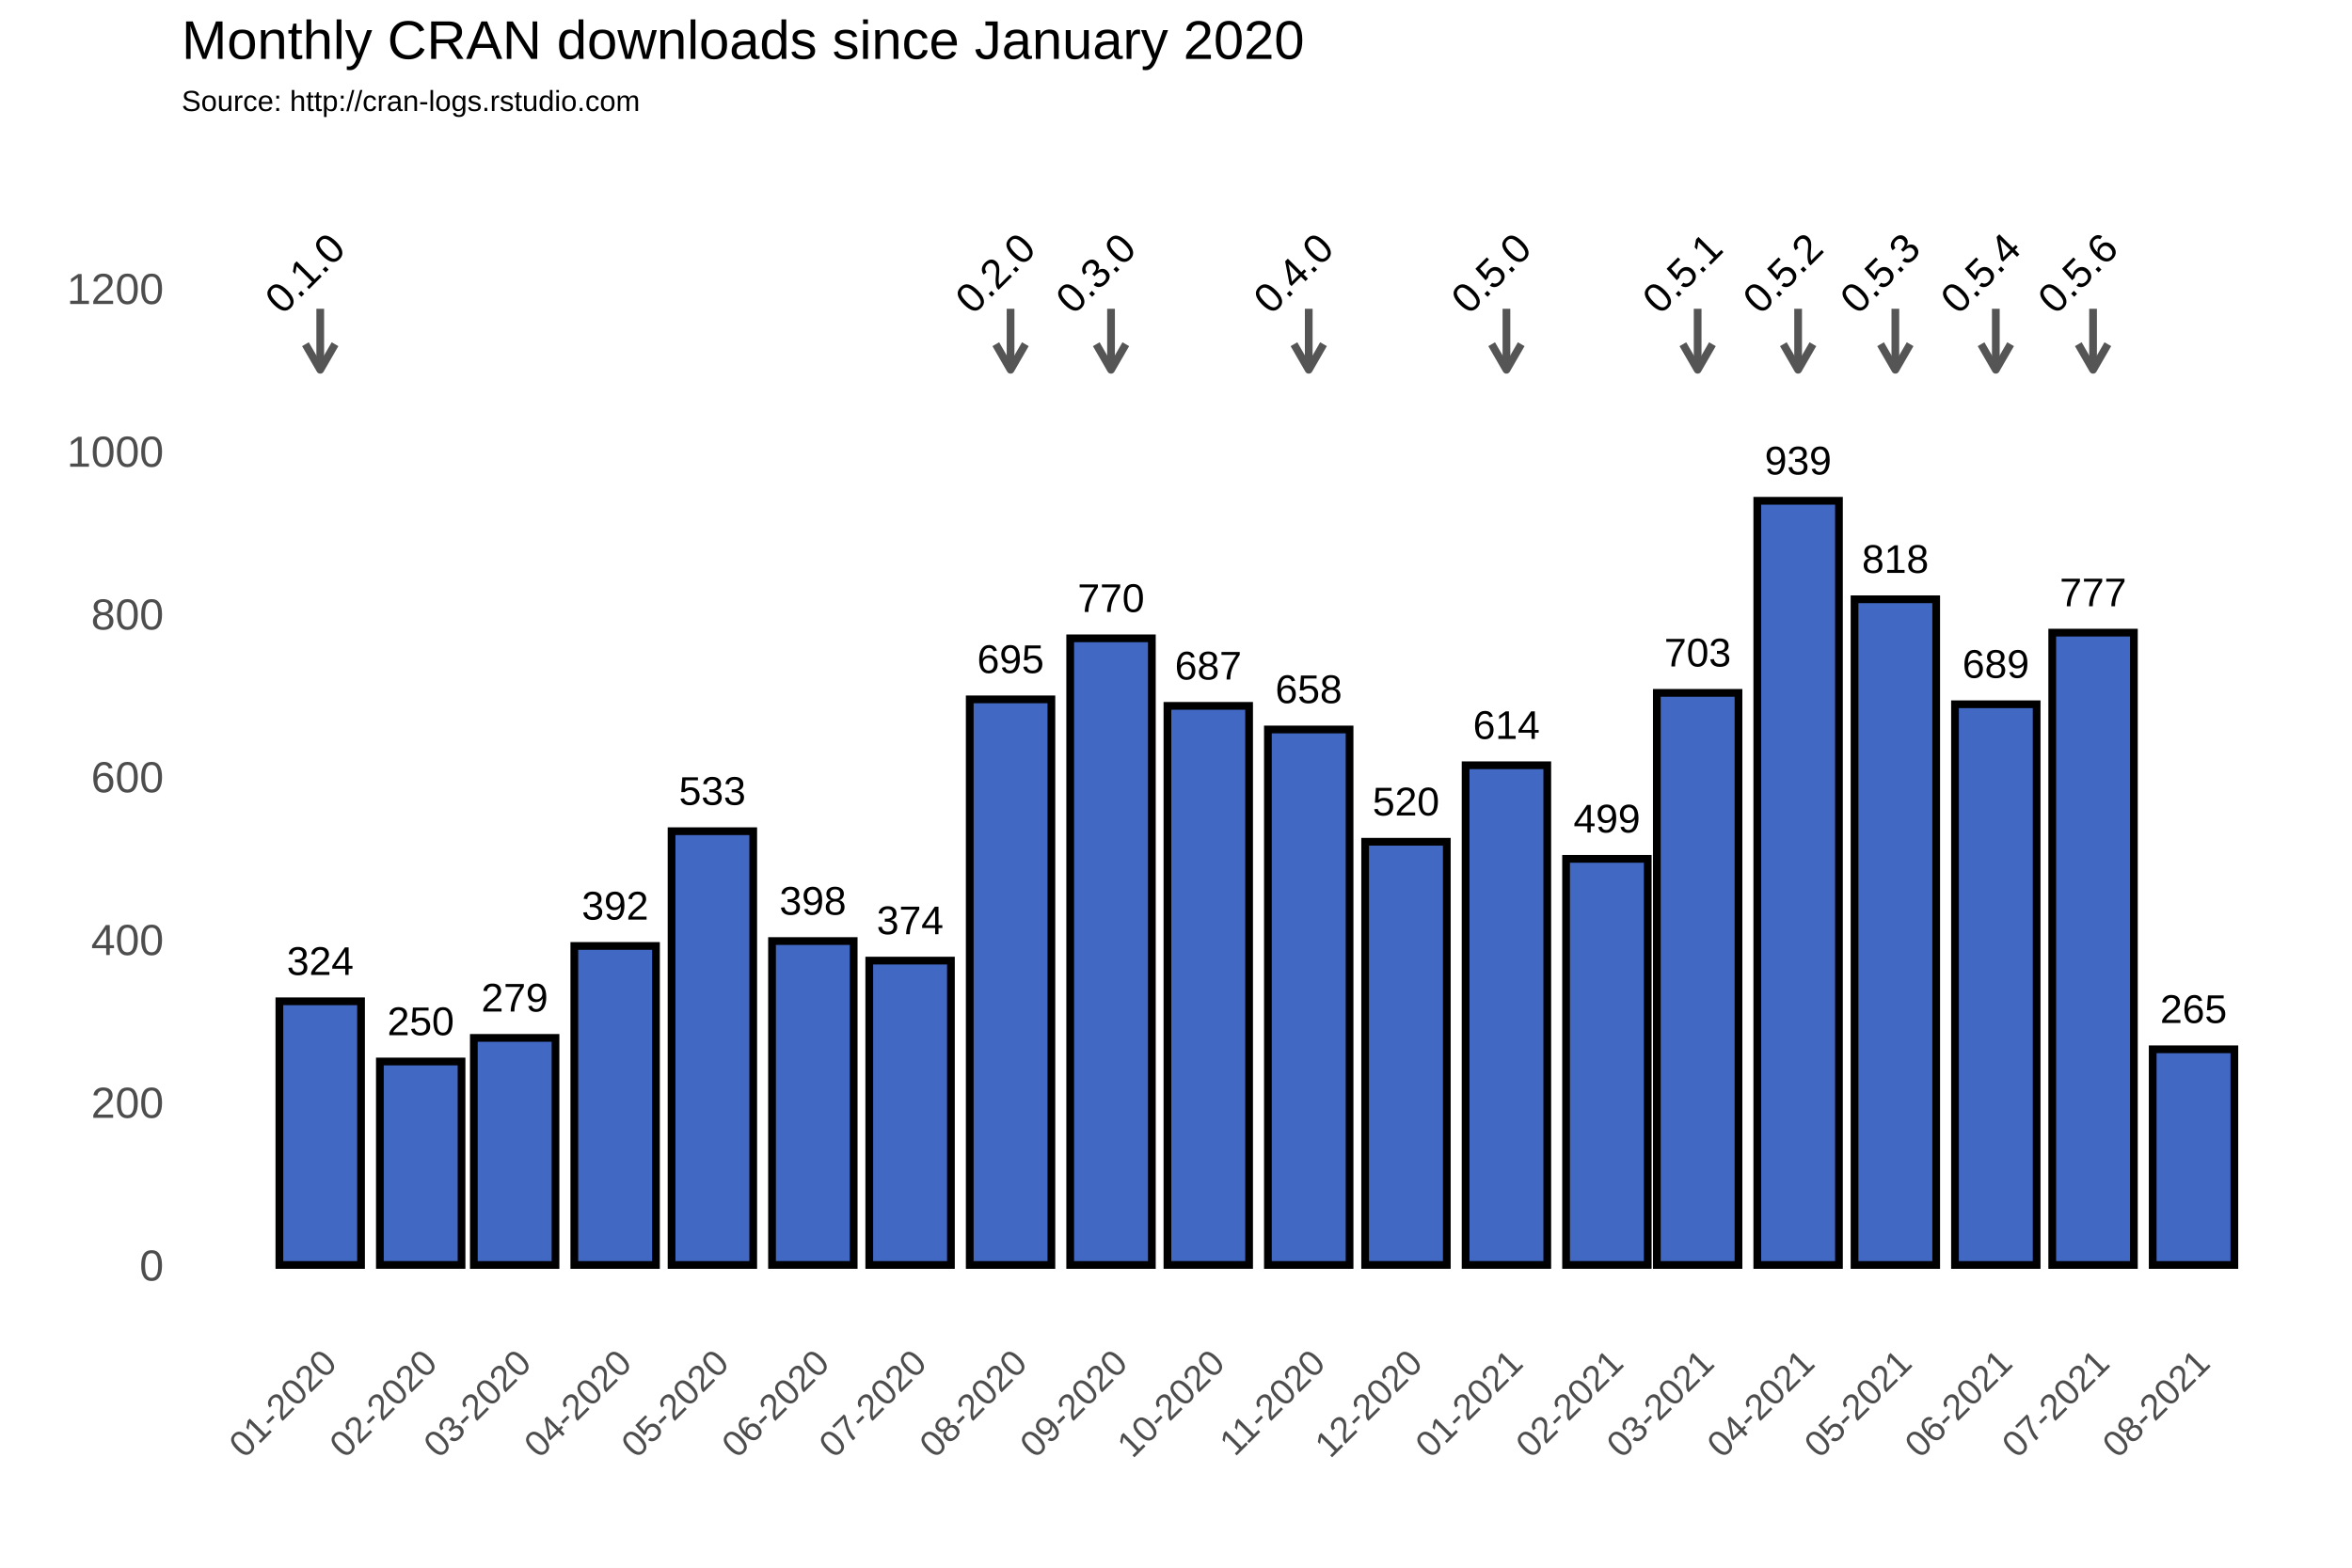
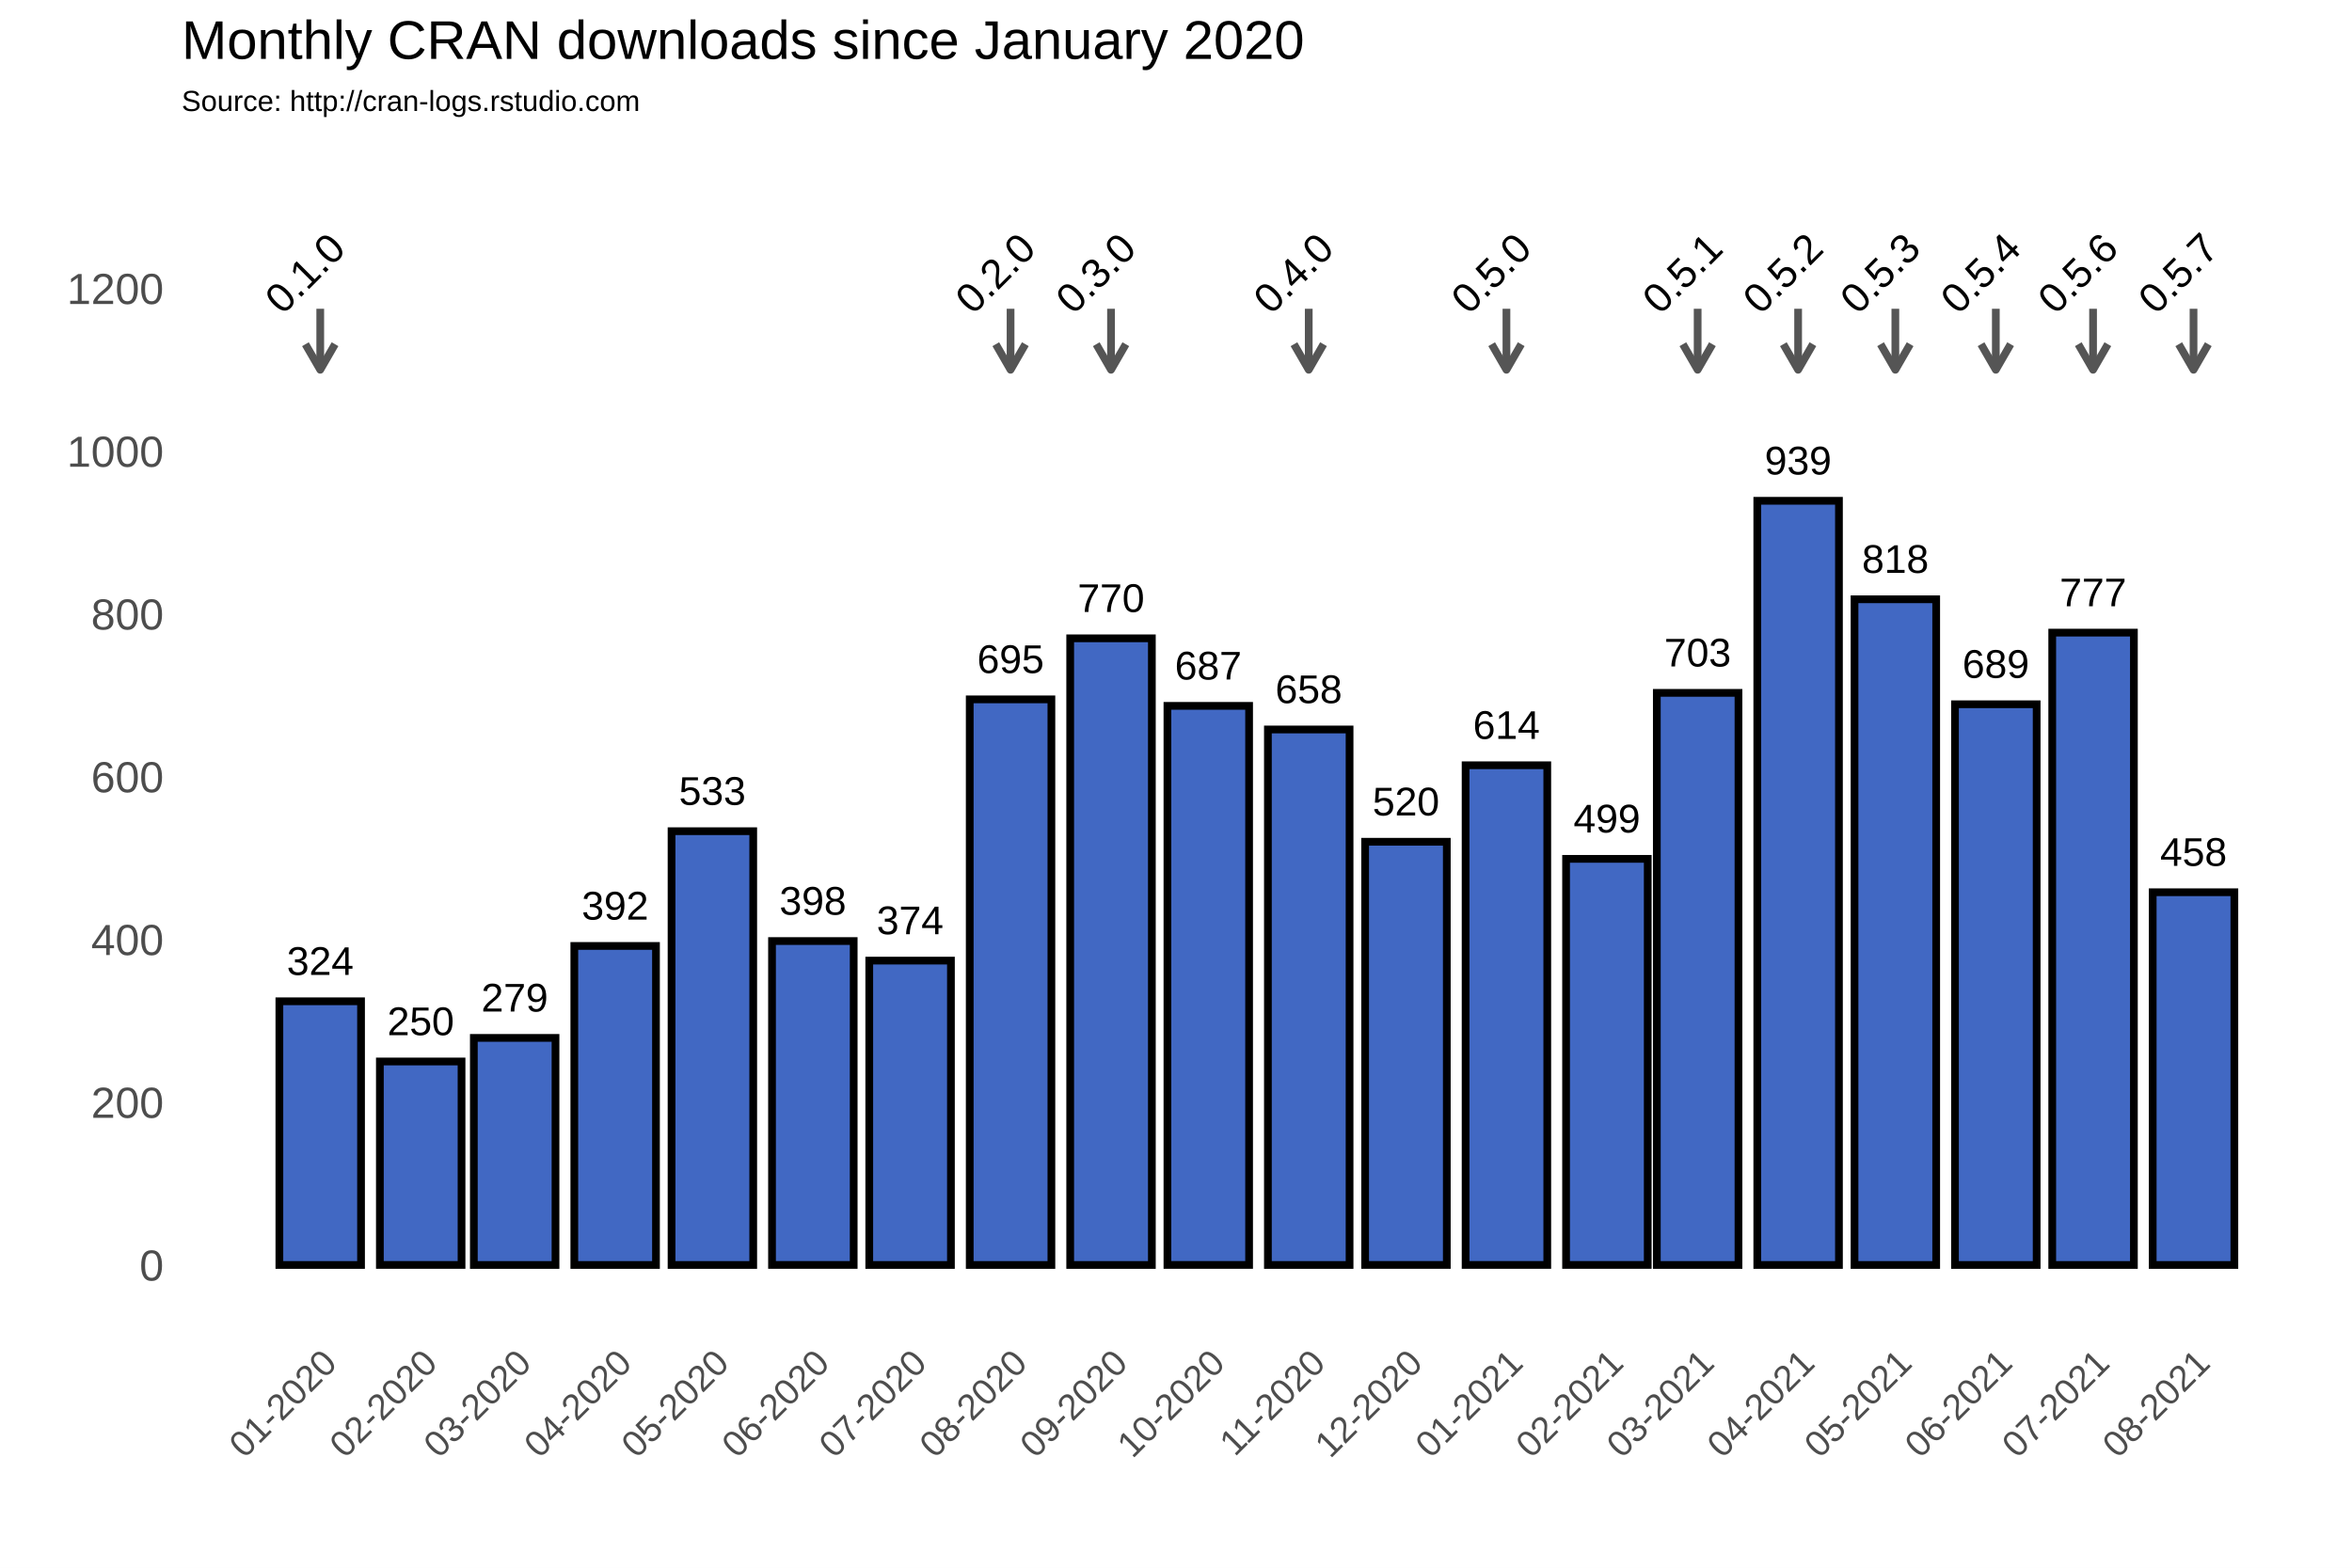
<svg xmlns="http://www.w3.org/2000/svg" class="svglite" width="648.00pt" height="432.00pt" viewBox="0 0 648.00 432.00">
  <defs>
    <style type="text/css">
    .svglite line, .svglite polyline, .svglite polygon, .svglite path, .svglite rect, .svglite circle {
      fill: none;
      stroke: #000000;
      stroke-linecap: round;
      stroke-linejoin: round;
      stroke-miterlimit: 10.00;
    }
  </style>
  </defs>
  <rect width="100%" height="100%" style="stroke: none; fill: #FFFFFF;" />
  <defs>
    <clipPath id="cpMC4wMHw2NDguMDB8MC4wMHw0MzIuMDA=">
      <rect x="0.00" y="0.00" width="648.00" height="432.00" />
    </clipPath>
  </defs>
  <g clip-path="url(#cpMC4wMHw2NDguMDB8MC4wMHw0MzIuMDA=)">
    <rect x="0.00" y="0.00" width="648.00" height="432.00" style="stroke-width: 1.07; stroke: #FFFFFF; fill: #FFFFFF;" />
  </g>
  <defs>
    <clipPath id="cpNTAuMDR8NjQyLjUyfDM3Ljc2fDM2My4zOA==">
      <rect x="50.04" y="37.76" width="592.48" height="325.62" />
    </clipPath>
  </defs>
  <g clip-path="url(#cpNTAuMDR8NjQyLjUyfDM3Ljc2fDM2My4zOA==)">
    <rect x="50.04" y="37.76" width="592.48" height="325.62" style="stroke-width: 1.07; stroke: none;" />
    <polyline points="50.04,326.15 642.52,326.15 " style="stroke-width: 0.53; stroke: #FFFFFF; stroke-linecap: butt;" />
    <polyline points="50.04,281.30 642.52,281.30 " style="stroke-width: 0.53; stroke: #FFFFFF; stroke-linecap: butt;" />
    <polyline points="50.04,236.45 642.52,236.45 " style="stroke-width: 0.53; stroke: #FFFFFF; stroke-linecap: butt;" />
    <polyline points="50.04,191.60 642.52,191.60 " style="stroke-width: 0.53; stroke: #FFFFFF; stroke-linecap: butt;" />
    <polyline points="50.04,146.75 642.52,146.75 " style="stroke-width: 0.53; stroke: #FFFFFF; stroke-linecap: butt;" />
    <polyline points="50.04,101.90 642.52,101.90 " style="stroke-width: 0.53; stroke: #FFFFFF; stroke-linecap: butt;" />
    <polyline points="50.04,57.04 642.52,57.04 " style="stroke-width: 0.53; stroke: #FFFFFF; stroke-linecap: butt;" />
    <polyline points="60.54,363.38 60.54,37.76 " style="stroke-width: 0.53; stroke: #FFFFFF; stroke-linecap: butt;" />
    <polyline points="74.38,363.38 74.38,37.76 " style="stroke-width: 0.53; stroke: #FFFFFF; stroke-linecap: butt;" />
    <polyline points="102.07,363.38 102.07,37.76 " style="stroke-width: 0.53; stroke: #FFFFFF; stroke-linecap: butt;" />
    <polyline points="128.85,363.38 128.85,37.76 " style="stroke-width: 0.53; stroke: #FFFFFF; stroke-linecap: butt;" />
    <polyline points="155.64,363.38 155.64,37.76 " style="stroke-width: 0.53; stroke: #FFFFFF; stroke-linecap: butt;" />
    <polyline points="182.88,363.38 182.88,37.76 " style="stroke-width: 0.53; stroke: #FFFFFF; stroke-linecap: butt;" />
    <polyline points="210.11,363.38 210.11,37.76 " style="stroke-width: 0.53; stroke: #FFFFFF; stroke-linecap: butt;" />
    <polyline points="237.34,363.38 237.34,37.76 " style="stroke-width: 0.53; stroke: #FFFFFF; stroke-linecap: butt;" />
    <polyline points="264.58,363.38 264.58,37.76 " style="stroke-width: 0.53; stroke: #FFFFFF; stroke-linecap: butt;" />
    <polyline points="292.26,363.38 292.26,37.76 " style="stroke-width: 0.53; stroke: #FFFFFF; stroke-linecap: butt;" />
    <polyline points="319.49,363.38 319.49,37.76 " style="stroke-width: 0.53; stroke: #FFFFFF; stroke-linecap: butt;" />
    <polyline points="346.73,363.38 346.73,37.76 " style="stroke-width: 0.53; stroke: #FFFFFF; stroke-linecap: butt;" />
    <polyline points="373.96,363.38 373.96,37.76 " style="stroke-width: 0.53; stroke: #FFFFFF; stroke-linecap: butt;" />
    <polyline points="401.20,363.38 401.20,37.76 " style="stroke-width: 0.53; stroke: #FFFFFF; stroke-linecap: butt;" />
    <polyline points="428.88,363.38 428.88,37.76 " style="stroke-width: 0.53; stroke: #FFFFFF; stroke-linecap: butt;" />
    <polyline points="455.22,363.38 455.22,37.76 " style="stroke-width: 0.53; stroke: #FFFFFF; stroke-linecap: butt;" />
    <polyline points="481.56,363.38 481.56,37.76 " style="stroke-width: 0.53; stroke: #FFFFFF; stroke-linecap: butt;" />
    <polyline points="508.80,363.38 508.80,37.76 " style="stroke-width: 0.53; stroke: #FFFFFF; stroke-linecap: butt;" />
    <polyline points="536.03,363.38 536.03,37.76 " style="stroke-width: 0.53; stroke: #FFFFFF; stroke-linecap: butt;" />
    <polyline points="563.26,363.38 563.26,37.76 " style="stroke-width: 0.53; stroke: #FFFFFF; stroke-linecap: butt;" />
    <polyline points="590.50,363.38 590.50,37.76 " style="stroke-width: 0.53; stroke: #FFFFFF; stroke-linecap: butt;" />
    <polyline points="618.18,363.38 618.18,37.76 " style="stroke-width: 0.53; stroke: #FFFFFF; stroke-linecap: butt;" />
    <polyline points="632.02,363.38 632.02,37.76 " style="stroke-width: 0.53; stroke: #FFFFFF; stroke-linecap: butt;" />
    <polyline points="50.04,348.58 642.52,348.58 " style="stroke-width: 1.07; stroke: #FFFFFF; stroke-linecap: butt;" />
    <polyline points="50.04,303.73 642.52,303.73 " style="stroke-width: 1.07; stroke: #FFFFFF; stroke-linecap: butt;" />
    <polyline points="50.04,258.88 642.52,258.88 " style="stroke-width: 1.07; stroke: #FFFFFF; stroke-linecap: butt;" />
    <polyline points="50.04,214.02 642.52,214.02 " style="stroke-width: 1.07; stroke: #FFFFFF; stroke-linecap: butt;" />
    <polyline points="50.04,169.17 642.52,169.17 " style="stroke-width: 1.07; stroke: #FFFFFF; stroke-linecap: butt;" />
    <polyline points="50.04,124.32 642.52,124.32 " style="stroke-width: 1.07; stroke: #FFFFFF; stroke-linecap: butt;" />
    <polyline points="50.04,79.47 642.52,79.47 " style="stroke-width: 1.07; stroke: #FFFFFF; stroke-linecap: butt;" />
    <polyline points="88.23,363.38 88.23,37.76 " style="stroke-width: 1.07; stroke: #FFFFFF; stroke-linecap: butt;" />
    <polyline points="115.91,363.38 115.91,37.76 " style="stroke-width: 1.07; stroke: #FFFFFF; stroke-linecap: butt;" />
    <polyline points="141.80,363.38 141.80,37.76 " style="stroke-width: 1.07; stroke: #FFFFFF; stroke-linecap: butt;" />
    <polyline points="169.48,363.38 169.48,37.76 " style="stroke-width: 1.07; stroke: #FFFFFF; stroke-linecap: butt;" />
    <polyline points="196.27,363.38 196.27,37.76 " style="stroke-width: 1.07; stroke: #FFFFFF; stroke-linecap: butt;" />
    <polyline points="223.95,363.38 223.95,37.76 " style="stroke-width: 1.07; stroke: #FFFFFF; stroke-linecap: butt;" />
    <polyline points="250.74,363.38 250.74,37.76 " style="stroke-width: 1.07; stroke: #FFFFFF; stroke-linecap: butt;" />
    <polyline points="278.42,363.38 278.42,37.76 " style="stroke-width: 1.07; stroke: #FFFFFF; stroke-linecap: butt;" />
    <polyline points="306.10,363.38 306.10,37.76 " style="stroke-width: 1.07; stroke: #FFFFFF; stroke-linecap: butt;" />
    <polyline points="332.89,363.38 332.89,37.76 " style="stroke-width: 1.07; stroke: #FFFFFF; stroke-linecap: butt;" />
    <polyline points="360.57,363.38 360.57,37.76 " style="stroke-width: 1.07; stroke: #FFFFFF; stroke-linecap: butt;" />
    <polyline points="387.36,363.38 387.36,37.76 " style="stroke-width: 1.07; stroke: #FFFFFF; stroke-linecap: butt;" />
    <polyline points="415.04,363.38 415.04,37.76 " style="stroke-width: 1.07; stroke: #FFFFFF; stroke-linecap: butt;" />
    <polyline points="442.72,363.38 442.72,37.76 " style="stroke-width: 1.07; stroke: #FFFFFF; stroke-linecap: butt;" />
    <polyline points="467.72,363.38 467.72,37.76 " style="stroke-width: 1.07; stroke: #FFFFFF; stroke-linecap: butt;" />
    <polyline points="495.40,363.38 495.40,37.76 " style="stroke-width: 1.07; stroke: #FFFFFF; stroke-linecap: butt;" />
    <polyline points="522.19,363.38 522.19,37.76 " style="stroke-width: 1.07; stroke: #FFFFFF; stroke-linecap: butt;" />
    <polyline points="549.87,363.38 549.87,37.76 " style="stroke-width: 1.07; stroke: #FFFFFF; stroke-linecap: butt;" />
    <polyline points="576.66,363.38 576.66,37.76 " style="stroke-width: 1.07; stroke: #FFFFFF; stroke-linecap: butt;" />
    <polyline points="604.34,363.38 604.34,37.76 " style="stroke-width: 1.07; stroke: #FFFFFF; stroke-linecap: butt;" />
    <rect x="76.97" y="275.92" width="22.50" height="72.66" style="stroke-width: 2.13; stroke-linecap: square; stroke-linejoin: miter; fill: #4168C3;" />
    <rect x="104.66" y="292.51" width="22.50" height="56.06" style="stroke-width: 2.13; stroke-linecap: square; stroke-linejoin: miter; fill: #4168C3;" />
    <rect x="130.55" y="286.01" width="22.50" height="62.57" style="stroke-width: 2.13; stroke-linecap: square; stroke-linejoin: miter; fill: #4168C3;" />
    <rect x="158.23" y="260.67" width="22.50" height="87.91" style="stroke-width: 2.13; stroke-linecap: square; stroke-linejoin: miter; fill: #4168C3;" />
    <rect x="185.02" y="229.05" width="22.50" height="119.53" style="stroke-width: 2.13; stroke-linecap: square; stroke-linejoin: miter; fill: #4168C3;" />
    <rect x="212.70" y="259.32" width="22.50" height="89.25" style="stroke-width: 2.13; stroke-linecap: square; stroke-linejoin: miter; fill: #4168C3;" />
    <rect x="239.49" y="264.71" width="22.50" height="83.87" style="stroke-width: 2.13; stroke-linecap: square; stroke-linejoin: miter; fill: #4168C3;" />
    <rect x="267.17" y="192.72" width="22.50" height="155.86" style="stroke-width: 2.13; stroke-linecap: square; stroke-linejoin: miter; fill: #4168C3;" />
    <rect x="294.85" y="175.90" width="22.50" height="172.68" style="stroke-width: 2.13; stroke-linecap: square; stroke-linejoin: miter; fill: #4168C3;" />
    <rect x="321.64" y="194.51" width="22.50" height="154.06" style="stroke-width: 2.13; stroke-linecap: square; stroke-linejoin: miter; fill: #4168C3;" />
    <rect x="349.32" y="201.02" width="22.50" height="147.56" style="stroke-width: 2.13; stroke-linecap: square; stroke-linejoin: miter; fill: #4168C3;" />
    <rect x="376.11" y="231.96" width="22.50" height="116.61" style="stroke-width: 2.13; stroke-linecap: square; stroke-linejoin: miter; fill: #4168C3;" />
    <rect x="403.79" y="210.88" width="22.50" height="137.69" style="stroke-width: 2.13; stroke-linecap: square; stroke-linejoin: miter; fill: #4168C3;" />
    <rect x="431.47" y="236.67" width="22.50" height="111.90" style="stroke-width: 2.13; stroke-linecap: square; stroke-linejoin: miter; fill: #4168C3;" />
    <rect x="456.47" y="190.93" width="22.50" height="157.65" style="stroke-width: 2.13; stroke-linecap: square; stroke-linejoin: miter; fill: #4168C3;" />
    <rect x="484.15" y="138.00" width="22.50" height="210.58" style="stroke-width: 2.13; stroke-linecap: square; stroke-linejoin: miter; fill: #4168C3;" />
    <rect x="510.94" y="165.14" width="22.50" height="183.44" style="stroke-width: 2.13; stroke-linecap: square; stroke-linejoin: miter; fill: #4168C3;" />
    <rect x="538.62" y="194.07" width="22.50" height="154.51" style="stroke-width: 2.13; stroke-linecap: square; stroke-linejoin: miter; fill: #4168C3;" />
    <rect x="565.41" y="174.33" width="22.50" height="174.25" style="stroke-width: 2.13; stroke-linecap: square; stroke-linejoin: miter; fill: #4168C3;" />
-     <rect x="593.09" y="289.15" width="22.50" height="59.43" style="stroke-width: 2.13; stroke-linecap: square; stroke-linejoin: miter; fill: #4168C3;" />
+     <rect x="593.09" y="245.87" width="22.50" height="102.71" style="stroke-width: 2.13; stroke-linecap: square; stroke-linejoin: miter; fill: #4168C3;" />
    <text x="88.23" y="268.66" text-anchor="middle" style="font-size: 11.04px; font-family: Arial;" textLength="18.40px" lengthAdjust="spacingAndGlyphs">324</text>
    <text x="115.91" y="285.25" text-anchor="middle" style="font-size: 11.04px; font-family: Arial;" textLength="18.40px" lengthAdjust="spacingAndGlyphs">250</text>
    <text x="141.80" y="278.75" text-anchor="middle" style="font-size: 11.04px; font-family: Arial;" textLength="18.40px" lengthAdjust="spacingAndGlyphs">279</text>
    <text x="169.48" y="253.41" text-anchor="middle" style="font-size: 11.04px; font-family: Arial;" textLength="18.40px" lengthAdjust="spacingAndGlyphs">392</text>
    <text x="196.27" y="221.79" text-anchor="middle" style="font-size: 11.04px; font-family: Arial;" textLength="18.40px" lengthAdjust="spacingAndGlyphs">533</text>
    <text x="223.95" y="252.06" text-anchor="middle" style="font-size: 11.04px; font-family: Arial;" textLength="18.40px" lengthAdjust="spacingAndGlyphs">398</text>
    <text x="250.74" y="257.44" text-anchor="middle" style="font-size: 11.04px; font-family: Arial;" textLength="18.40px" lengthAdjust="spacingAndGlyphs">374</text>
    <text x="278.42" y="185.46" text-anchor="middle" style="font-size: 11.04px; font-family: Arial;" textLength="18.40px" lengthAdjust="spacingAndGlyphs">695</text>
    <text x="306.10" y="168.64" text-anchor="middle" style="font-size: 11.04px; font-family: Arial;" textLength="18.40px" lengthAdjust="spacingAndGlyphs">770</text>
    <text x="332.89" y="187.25" text-anchor="middle" style="font-size: 11.04px; font-family: Arial;" textLength="18.40px" lengthAdjust="spacingAndGlyphs">687</text>
    <text x="360.57" y="193.75" text-anchor="middle" style="font-size: 11.04px; font-family: Arial;" textLength="18.40px" lengthAdjust="spacingAndGlyphs">658</text>
    <text x="387.36" y="224.70" text-anchor="middle" style="font-size: 11.04px; font-family: Arial;" textLength="18.40px" lengthAdjust="spacingAndGlyphs">520</text>
    <text x="415.04" y="203.62" text-anchor="middle" style="font-size: 11.04px; font-family: Arial;" textLength="18.40px" lengthAdjust="spacingAndGlyphs">614</text>
    <text x="442.72" y="229.41" text-anchor="middle" style="font-size: 11.04px; font-family: Arial;" textLength="18.40px" lengthAdjust="spacingAndGlyphs">499</text>
    <text x="467.72" y="183.66" text-anchor="middle" style="font-size: 11.04px; font-family: Arial;" textLength="18.40px" lengthAdjust="spacingAndGlyphs">703</text>
    <text x="495.40" y="130.74" text-anchor="middle" style="font-size: 11.04px; font-family: Arial;" textLength="18.40px" lengthAdjust="spacingAndGlyphs">939</text>
    <text x="522.19" y="157.87" text-anchor="middle" style="font-size: 11.04px; font-family: Arial;" textLength="18.40px" lengthAdjust="spacingAndGlyphs">818</text>
    <text x="549.87" y="186.80" text-anchor="middle" style="font-size: 11.04px; font-family: Arial;" textLength="18.40px" lengthAdjust="spacingAndGlyphs">689</text>
    <text x="576.66" y="167.07" text-anchor="middle" style="font-size: 11.04px; font-family: Arial;" textLength="18.40px" lengthAdjust="spacingAndGlyphs">777</text>
-     <text x="604.34" y="281.89" text-anchor="middle" style="font-size: 11.04px; font-family: Arial;" textLength="18.40px" lengthAdjust="spacingAndGlyphs">265</text>
+     <text x="604.34" y="238.60" text-anchor="middle" style="font-size: 11.04px; font-family: Arial;" textLength="18.40px" lengthAdjust="spacingAndGlyphs">458</text>
    <line x1="88.23" y1="85.08" x2="88.23" y2="101.90" style="stroke-width: 2.13; stroke: #555555; stroke-linecap: butt;" />
    <polyline points="84.15,94.85 88.23,101.90 92.30,94.85 " style="stroke-width: 2.13; stroke: #555555; stroke-linecap: butt;" />
    <line x1="278.42" y1="85.08" x2="278.42" y2="101.90" style="stroke-width: 2.13; stroke: #555555; stroke-linecap: butt;" />
    <polyline points="274.35,94.85 278.42,101.90 282.49,94.85 " style="stroke-width: 2.13; stroke: #555555; stroke-linecap: butt;" />
    <line x1="306.10" y1="85.08" x2="306.10" y2="101.90" style="stroke-width: 2.13; stroke: #555555; stroke-linecap: butt;" />
    <polyline points="302.03,94.85 306.10,101.90 310.17,94.85 " style="stroke-width: 2.13; stroke: #555555; stroke-linecap: butt;" />
    <line x1="360.57" y1="85.08" x2="360.57" y2="101.90" style="stroke-width: 2.13; stroke: #555555; stroke-linecap: butt;" />
    <polyline points="356.50,94.85 360.57,101.90 364.64,94.85 " style="stroke-width: 2.13; stroke: #555555; stroke-linecap: butt;" />
    <line x1="415.04" y1="85.08" x2="415.04" y2="101.90" style="stroke-width: 2.13; stroke: #555555; stroke-linecap: butt;" />
    <polyline points="410.97,94.85 415.04,101.90 419.11,94.85 " style="stroke-width: 2.13; stroke: #555555; stroke-linecap: butt;" />
    <line x1="467.72" y1="85.08" x2="467.72" y2="101.90" style="stroke-width: 2.13; stroke: #555555; stroke-linecap: butt;" />
    <polyline points="463.65,94.85 467.72,101.90 471.79,94.85 " style="stroke-width: 2.13; stroke: #555555; stroke-linecap: butt;" />
    <line x1="495.40" y1="85.08" x2="495.40" y2="101.90" style="stroke-width: 2.13; stroke: #555555; stroke-linecap: butt;" />
    <polyline points="491.33,94.85 495.40,101.90 499.47,94.85 " style="stroke-width: 2.13; stroke: #555555; stroke-linecap: butt;" />
    <line x1="522.19" y1="85.08" x2="522.19" y2="101.90" style="stroke-width: 2.13; stroke: #555555; stroke-linecap: butt;" />
    <polyline points="518.12,94.85 522.19,101.90 526.26,94.85 " style="stroke-width: 2.13; stroke: #555555; stroke-linecap: butt;" />
    <line x1="549.87" y1="85.08" x2="549.87" y2="101.90" style="stroke-width: 2.13; stroke: #555555; stroke-linecap: butt;" />
    <polyline points="545.80,94.85 549.87,101.90 553.94,94.85 " style="stroke-width: 2.13; stroke: #555555; stroke-linecap: butt;" />
    <line x1="576.66" y1="85.08" x2="576.66" y2="101.90" style="stroke-width: 2.13; stroke: #555555; stroke-linecap: butt;" />
    <polyline points="572.59,94.85 576.66,101.90 580.73,94.85 " style="stroke-width: 2.13; stroke: #555555; stroke-linecap: butt;" />
+     <line x1="604.34" y1="85.08" x2="604.34" y2="101.90" style="stroke-width: 2.13; stroke: #555555; stroke-linecap: butt;" />
+     <polyline points="600.27,94.85 604.34,101.90 608.41,94.85 " style="stroke-width: 2.13; stroke: #555555; stroke-linecap: butt;" />
    <text transform="translate(86.79,78.03) rotate(-45)" text-anchor="middle" style="font-size: 11.38px; font-family: Arial;" textLength="25.31px" lengthAdjust="spacingAndGlyphs">0.1.0</text>
    <text transform="translate(276.98,78.03) rotate(-45)" text-anchor="middle" style="font-size: 11.38px; font-family: Arial;" textLength="25.31px" lengthAdjust="spacingAndGlyphs">0.2.0</text>
    <text transform="translate(304.66,78.03) rotate(-45)" text-anchor="middle" style="font-size: 11.38px; font-family: Arial;" textLength="25.31px" lengthAdjust="spacingAndGlyphs">0.3.0</text>
    <text transform="translate(359.13,78.03) rotate(-45)" text-anchor="middle" style="font-size: 11.38px; font-family: Arial;" textLength="25.31px" lengthAdjust="spacingAndGlyphs">0.4.0</text>
    <text transform="translate(413.60,78.03) rotate(-45)" text-anchor="middle" style="font-size: 11.38px; font-family: Arial;" textLength="25.31px" lengthAdjust="spacingAndGlyphs">0.5.0</text>
    <text transform="translate(466.28,78.03) rotate(-45)" text-anchor="middle" style="font-size: 11.38px; font-family: Arial;" textLength="25.31px" lengthAdjust="spacingAndGlyphs">0.5.1</text>
    <text transform="translate(493.96,78.03) rotate(-45)" text-anchor="middle" style="font-size: 11.38px; font-family: Arial;" textLength="25.31px" lengthAdjust="spacingAndGlyphs">0.5.2</text>
    <text transform="translate(520.75,78.03) rotate(-45)" text-anchor="middle" style="font-size: 11.38px; font-family: Arial;" textLength="25.31px" lengthAdjust="spacingAndGlyphs">0.5.3</text>
    <text transform="translate(548.43,78.03) rotate(-45)" text-anchor="middle" style="font-size: 11.38px; font-family: Arial;" textLength="25.31px" lengthAdjust="spacingAndGlyphs">0.5.4</text>
    <text transform="translate(575.22,78.03) rotate(-45)" text-anchor="middle" style="font-size: 11.38px; font-family: Arial;" textLength="25.31px" lengthAdjust="spacingAndGlyphs">0.5.6</text>
+     <text transform="translate(602.90,78.03) rotate(-45)" text-anchor="middle" style="font-size: 11.38px; font-family: Arial;" textLength="25.31px" lengthAdjust="spacingAndGlyphs">0.5.7</text>
  </g>
  <g clip-path="url(#cpMC4wMHw2NDguMDB8MC4wMHw0MzIuMDA=)">
    <text x="45.11" y="352.88" text-anchor="end" style="font-size: 12.00px; fill: #4D4D4D; font-family: Arial;" textLength="6.67px" lengthAdjust="spacingAndGlyphs">0</text>
    <text x="45.11" y="308.03" text-anchor="end" style="font-size: 12.00px; fill: #4D4D4D; font-family: Arial;" textLength="20.02px" lengthAdjust="spacingAndGlyphs">200</text>
    <text x="45.11" y="263.17" text-anchor="end" style="font-size: 12.00px; fill: #4D4D4D; font-family: Arial;" textLength="20.02px" lengthAdjust="spacingAndGlyphs">400</text>
    <text x="45.11" y="218.32" text-anchor="end" style="font-size: 12.00px; fill: #4D4D4D; font-family: Arial;" textLength="20.02px" lengthAdjust="spacingAndGlyphs">600</text>
    <text x="45.11" y="173.47" text-anchor="end" style="font-size: 12.00px; fill: #4D4D4D; font-family: Arial;" textLength="20.02px" lengthAdjust="spacingAndGlyphs">800</text>
    <text x="45.11" y="128.62" text-anchor="end" style="font-size: 12.00px; fill: #4D4D4D; font-family: Arial;" textLength="26.70px" lengthAdjust="spacingAndGlyphs">1000</text>
    <text x="45.11" y="83.77" text-anchor="end" style="font-size: 12.00px; fill: #4D4D4D; font-family: Arial;" textLength="26.70px" lengthAdjust="spacingAndGlyphs">1200</text>
    <text transform="translate(93.29,376.17) rotate(-45)" text-anchor="end" style="font-size: 10.00px; fill: #4D4D4D; font-family: Arial;" textLength="36.73px" lengthAdjust="spacingAndGlyphs">01-2020</text>
    <text transform="translate(120.97,376.17) rotate(-45)" text-anchor="end" style="font-size: 10.00px; fill: #4D4D4D; font-family: Arial;" textLength="36.73px" lengthAdjust="spacingAndGlyphs">02-2020</text>
    <text transform="translate(146.87,376.17) rotate(-45)" text-anchor="end" style="font-size: 10.00px; fill: #4D4D4D; font-family: Arial;" textLength="36.73px" lengthAdjust="spacingAndGlyphs">03-2020</text>
    <text transform="translate(174.55,376.17) rotate(-45)" text-anchor="end" style="font-size: 10.00px; fill: #4D4D4D; font-family: Arial;" textLength="36.73px" lengthAdjust="spacingAndGlyphs">04-2020</text>
    <text transform="translate(201.34,376.17) rotate(-45)" text-anchor="end" style="font-size: 10.00px; fill: #4D4D4D; font-family: Arial;" textLength="36.73px" lengthAdjust="spacingAndGlyphs">05-2020</text>
    <text transform="translate(229.02,376.17) rotate(-45)" text-anchor="end" style="font-size: 10.00px; fill: #4D4D4D; font-family: Arial;" textLength="36.73px" lengthAdjust="spacingAndGlyphs">06-2020</text>
    <text transform="translate(255.80,376.17) rotate(-45)" text-anchor="end" style="font-size: 10.00px; fill: #4D4D4D; font-family: Arial;" textLength="36.73px" lengthAdjust="spacingAndGlyphs">07-2020</text>
    <text transform="translate(283.49,376.17) rotate(-45)" text-anchor="end" style="font-size: 10.00px; fill: #4D4D4D; font-family: Arial;" textLength="36.73px" lengthAdjust="spacingAndGlyphs">08-2020</text>
    <text transform="translate(311.17,376.17) rotate(-45)" text-anchor="end" style="font-size: 10.00px; fill: #4D4D4D; font-family: Arial;" textLength="36.73px" lengthAdjust="spacingAndGlyphs">09-2020</text>
    <text transform="translate(337.95,376.17) rotate(-45)" text-anchor="end" style="font-size: 10.00px; fill: #4D4D4D; font-family: Arial;" textLength="36.73px" lengthAdjust="spacingAndGlyphs">10-2020</text>
    <text transform="translate(365.63,376.17) rotate(-45)" text-anchor="end" style="font-size: 10.00px; fill: #4D4D4D; font-family: Arial;" textLength="35.99px" lengthAdjust="spacingAndGlyphs">11-2020</text>
    <text transform="translate(392.42,376.17) rotate(-45)" text-anchor="end" style="font-size: 10.00px; fill: #4D4D4D; font-family: Arial;" textLength="36.73px" lengthAdjust="spacingAndGlyphs">12-2020</text>
    <text transform="translate(420.10,376.17) rotate(-45)" text-anchor="end" style="font-size: 10.00px; fill: #4D4D4D; font-family: Arial;" textLength="36.73px" lengthAdjust="spacingAndGlyphs">01-2021</text>
    <text transform="translate(447.78,376.17) rotate(-45)" text-anchor="end" style="font-size: 10.00px; fill: #4D4D4D; font-family: Arial;" textLength="36.73px" lengthAdjust="spacingAndGlyphs">02-2021</text>
    <text transform="translate(472.79,376.17) rotate(-45)" text-anchor="end" style="font-size: 10.00px; fill: #4D4D4D; font-family: Arial;" textLength="36.73px" lengthAdjust="spacingAndGlyphs">03-2021</text>
    <text transform="translate(500.47,376.17) rotate(-45)" text-anchor="end" style="font-size: 10.00px; fill: #4D4D4D; font-family: Arial;" textLength="36.73px" lengthAdjust="spacingAndGlyphs">04-2021</text>
    <text transform="translate(527.25,376.17) rotate(-45)" text-anchor="end" style="font-size: 10.00px; fill: #4D4D4D; font-family: Arial;" textLength="36.73px" lengthAdjust="spacingAndGlyphs">05-2021</text>
    <text transform="translate(554.94,376.17) rotate(-45)" text-anchor="end" style="font-size: 10.00px; fill: #4D4D4D; font-family: Arial;" textLength="36.73px" lengthAdjust="spacingAndGlyphs">06-2021</text>
    <text transform="translate(581.72,376.17) rotate(-45)" text-anchor="end" style="font-size: 10.00px; fill: #4D4D4D; font-family: Arial;" textLength="36.73px" lengthAdjust="spacingAndGlyphs">07-2021</text>
    <text transform="translate(609.40,376.17) rotate(-45)" text-anchor="end" style="font-size: 10.00px; fill: #4D4D4D; font-family: Arial;" textLength="36.73px" lengthAdjust="spacingAndGlyphs">08-2021</text>
    <text x="50.04" y="30.59" style="font-size: 8.00px; font-family: Arial;" textLength="126.32px" lengthAdjust="spacingAndGlyphs">Source: http://cran-logs.rstudio.com</text>
    <text x="50.04" y="16.22" style="font-size: 15.00px; font-family: Arial;" textLength="309.25px" lengthAdjust="spacingAndGlyphs">Monthly CRAN downloads since January 2020</text>
  </g>
</svg>
